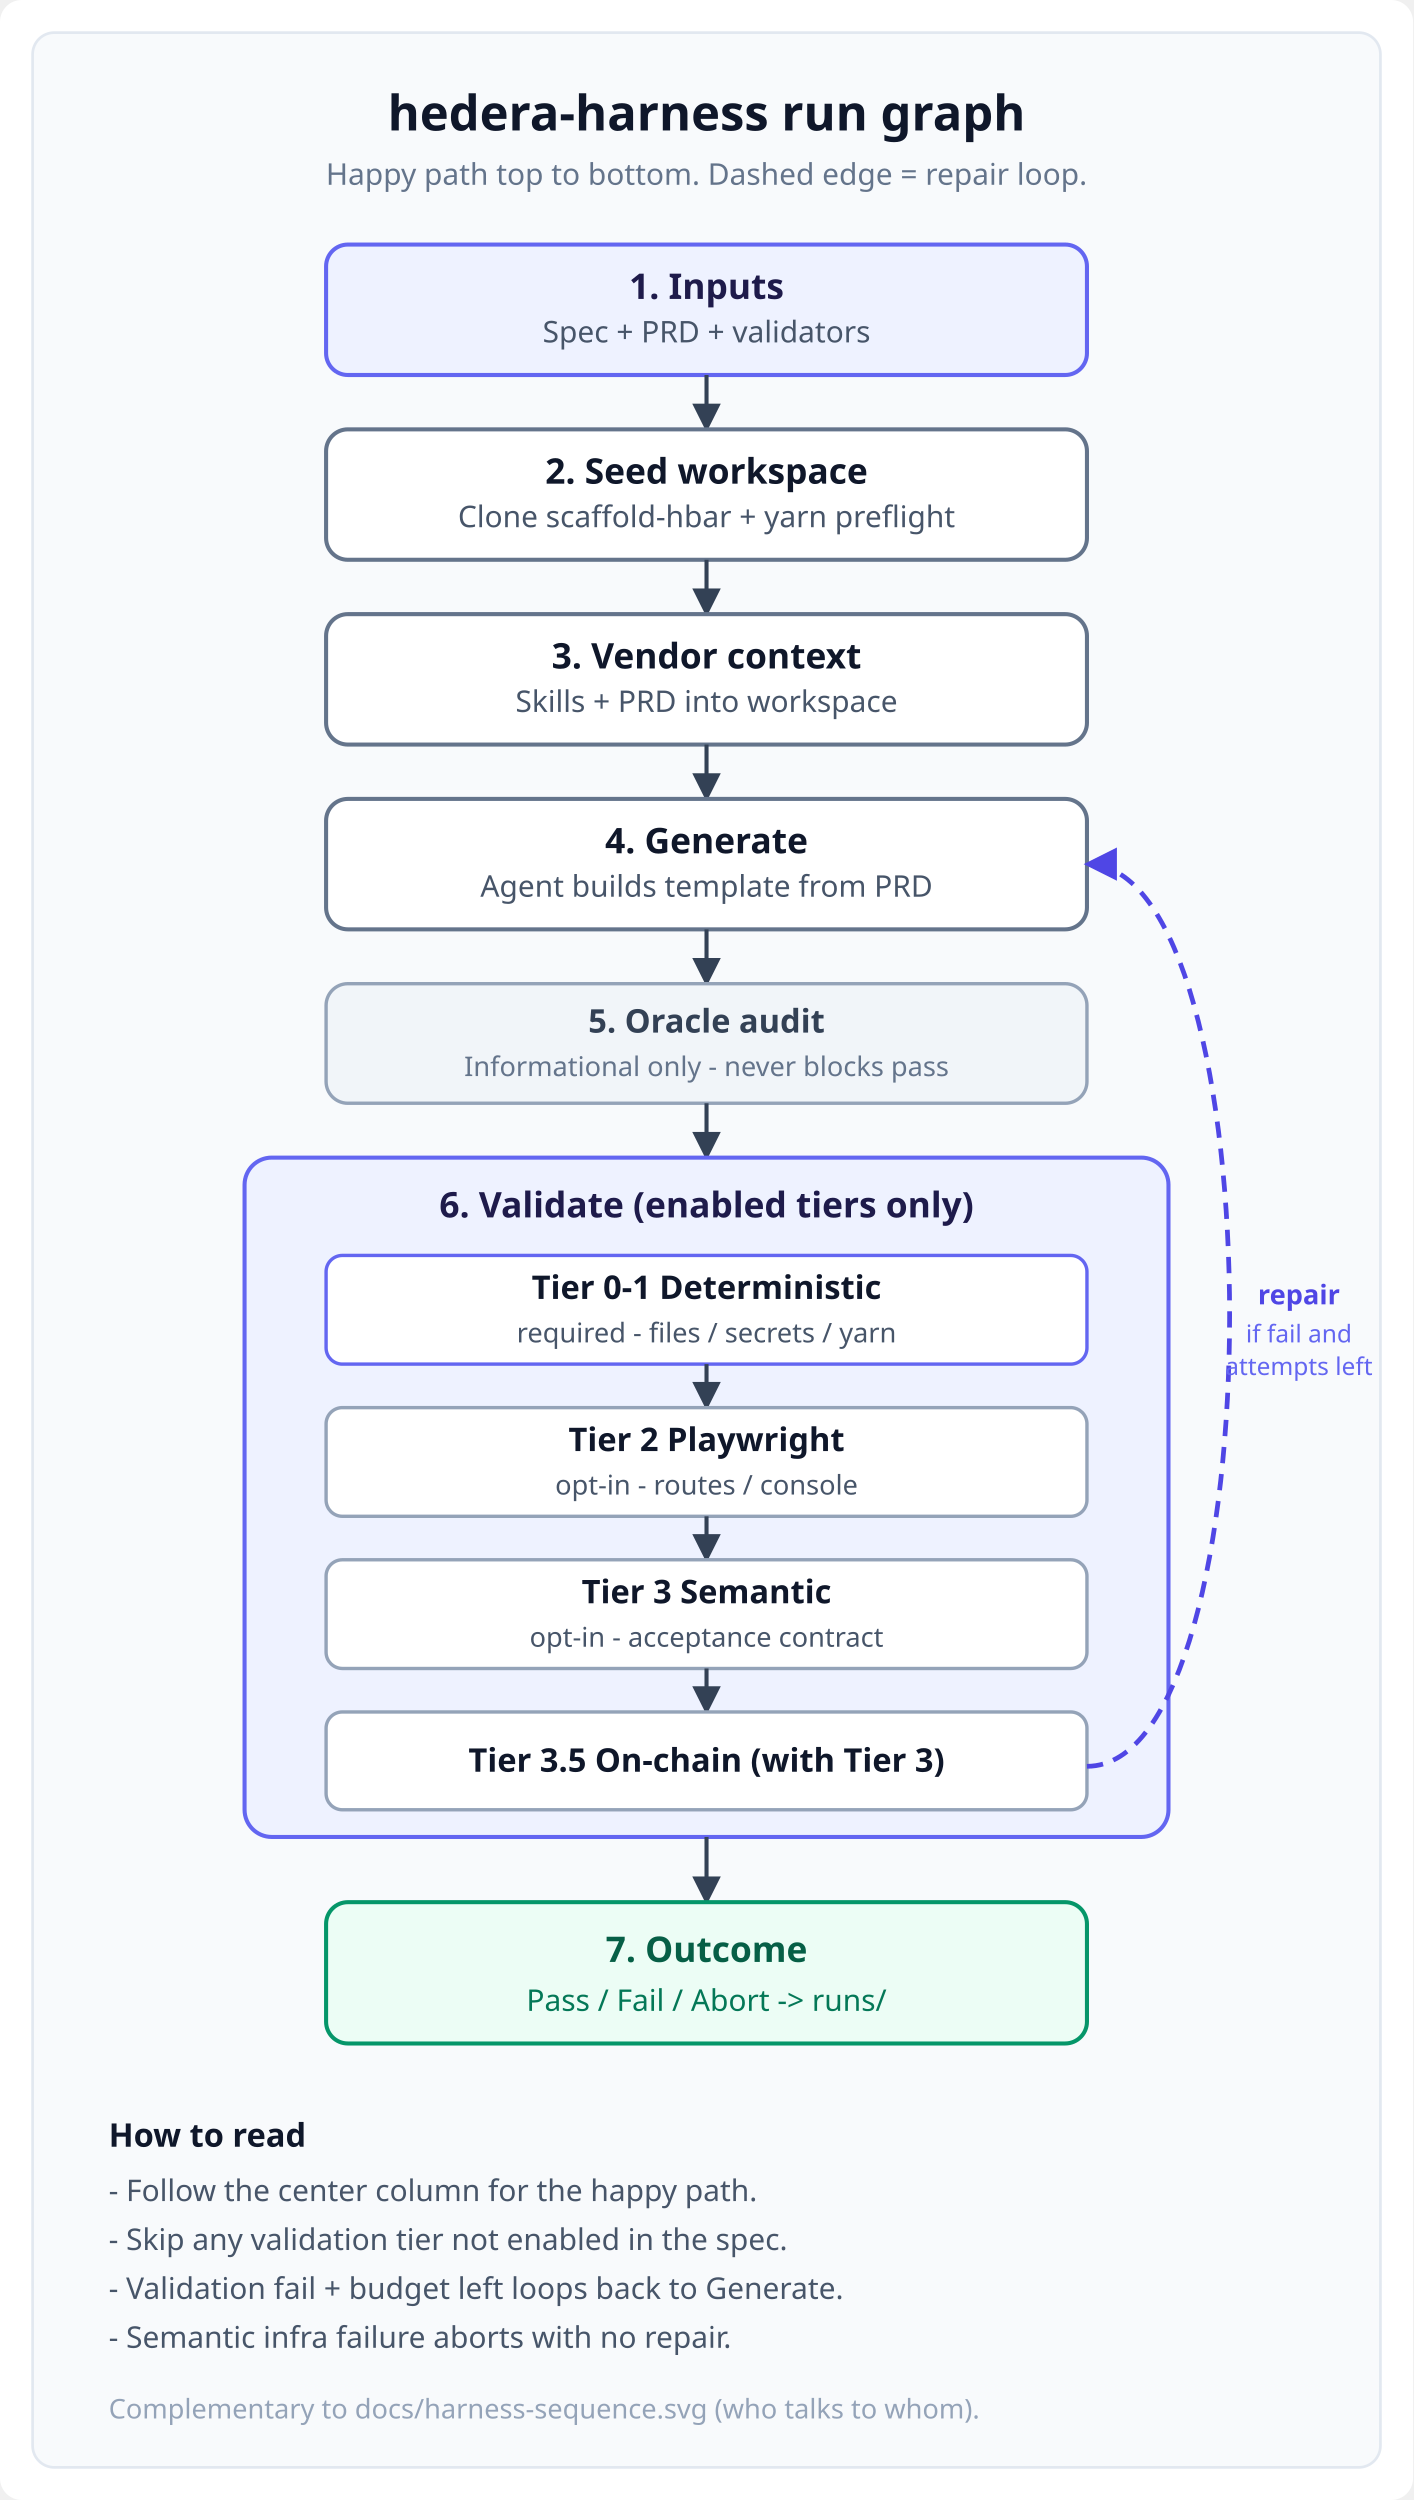
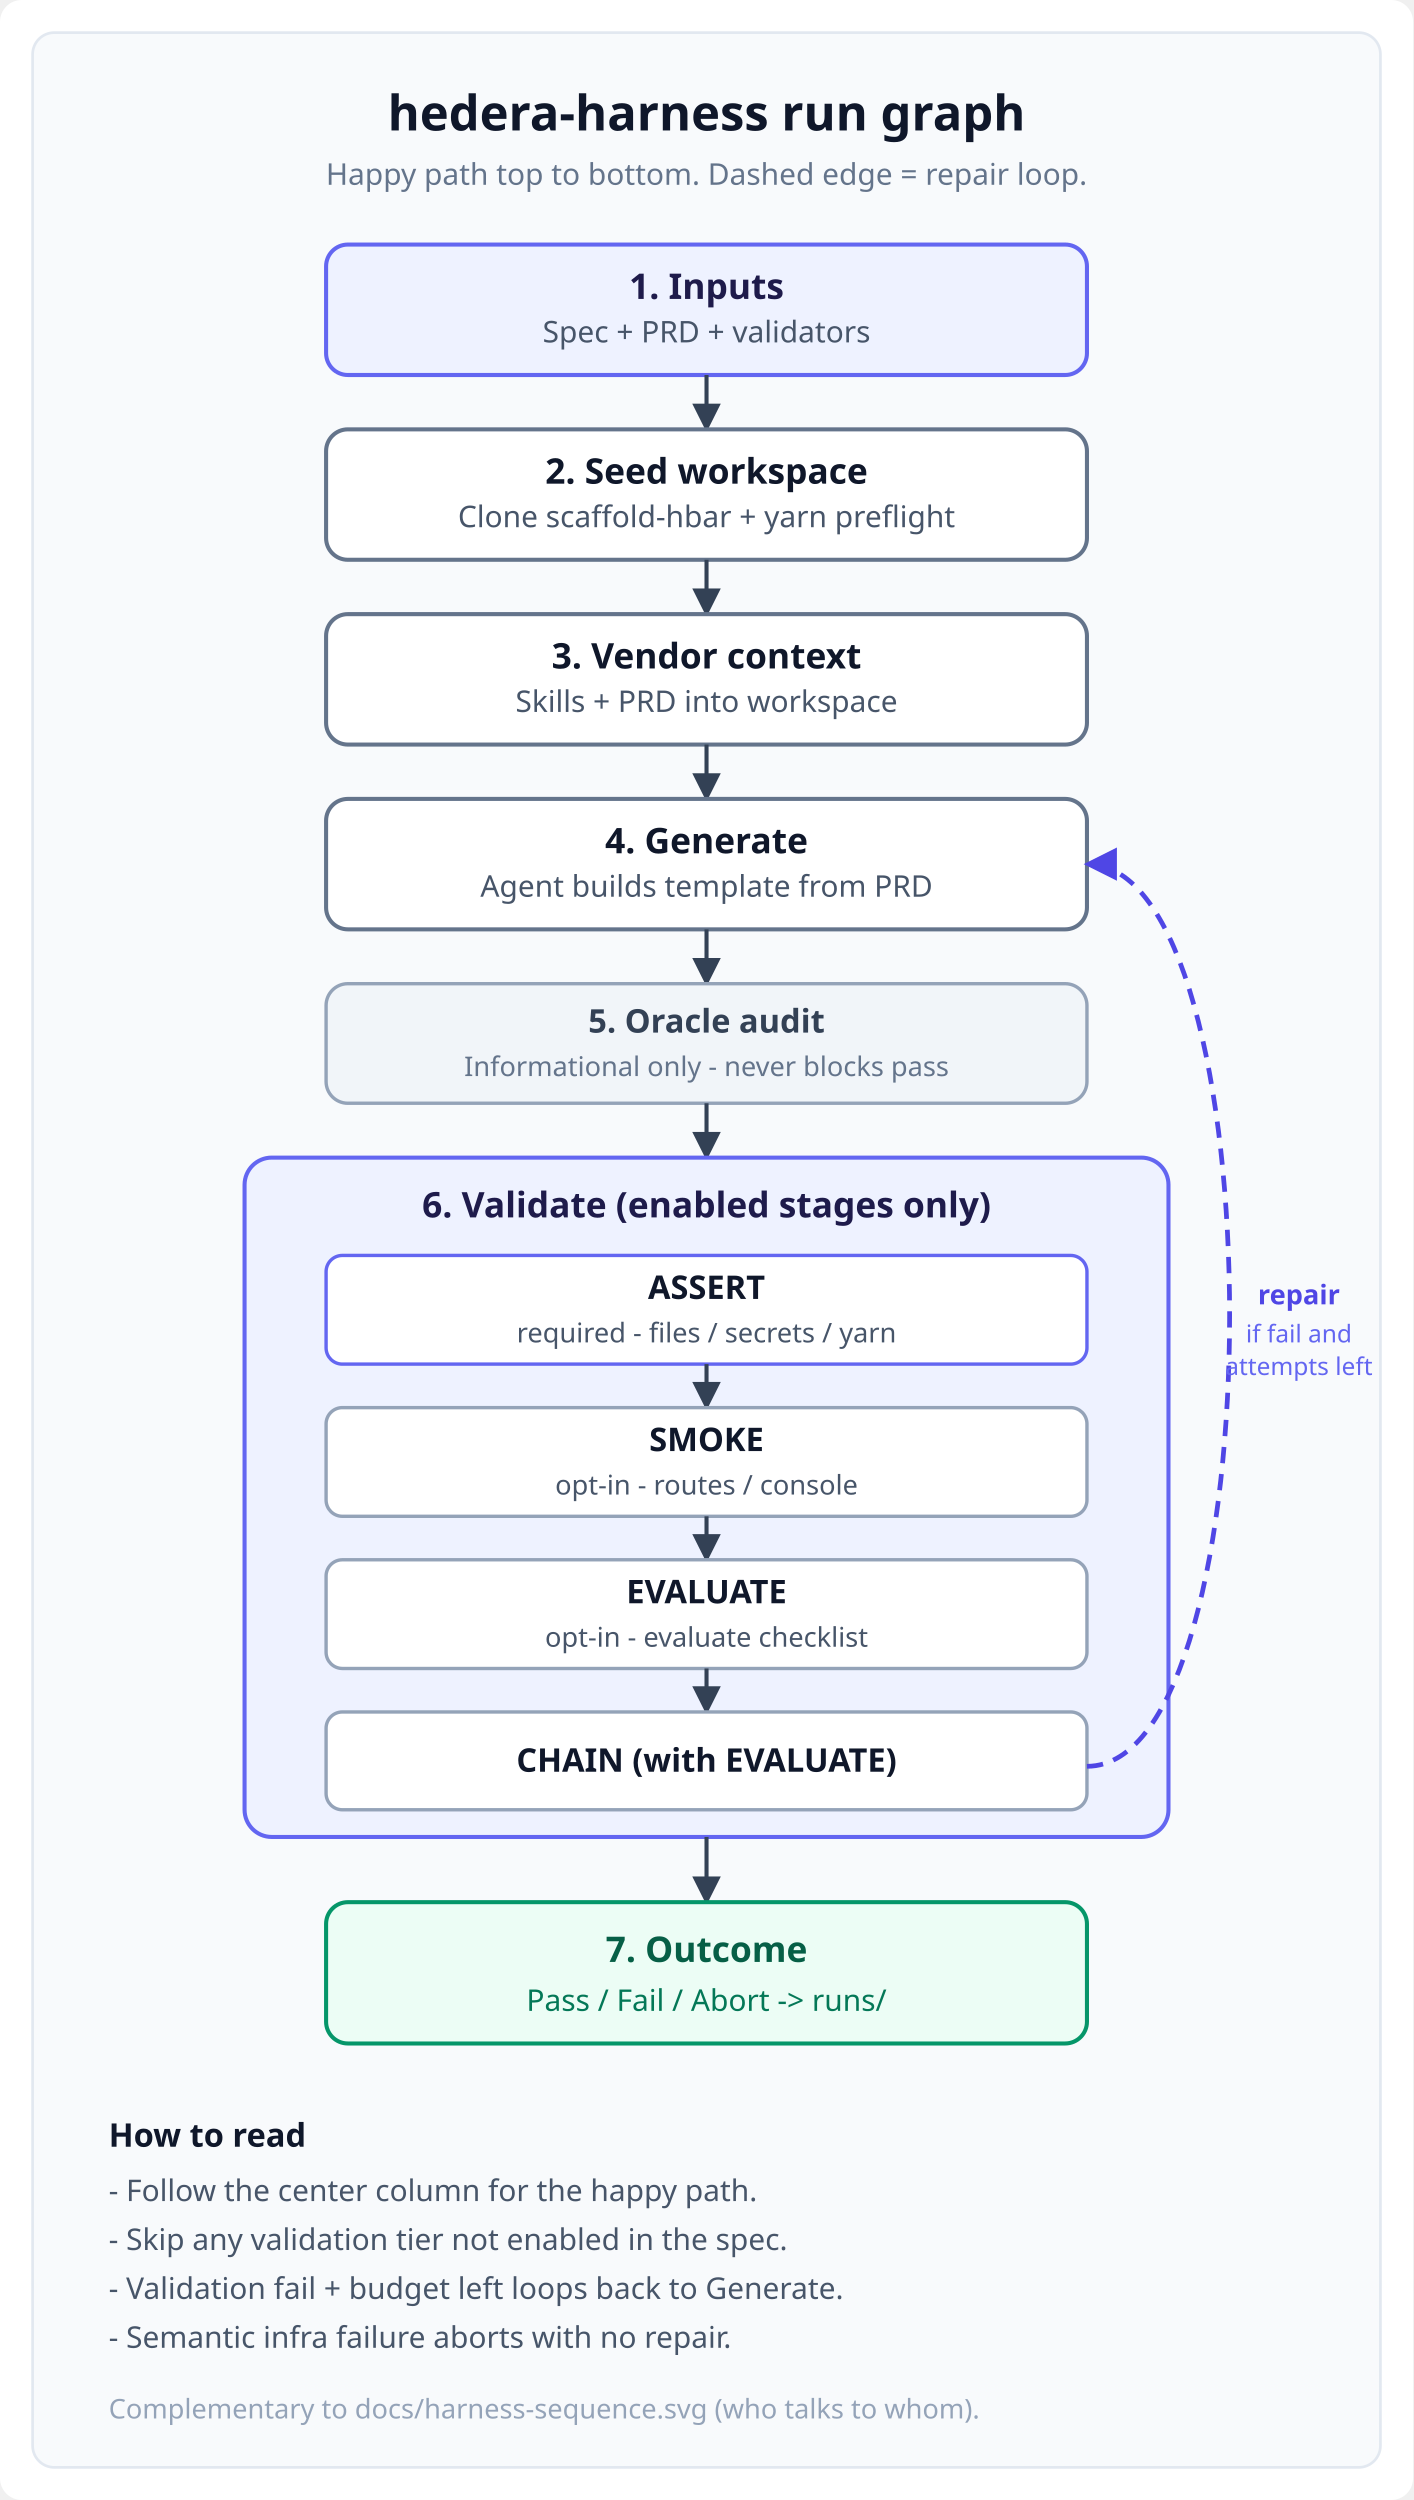
<svg xmlns="http://www.w3.org/2000/svg" width="520" height="920" viewBox="0 0 520 920" role="img" aria-labelledby="title desc">
  <defs>
    <marker id="arrow" viewBox="0 0 10 10" refX="9" refY="5" markerWidth="7" markerHeight="7" orient="auto-start-reverse">
      <path d="M 0 0 L 10 5 L 0 10 z" fill="#334155" />
    </marker>
    <marker id="arrowAccent" viewBox="0 0 10 10" refX="9" refY="5" markerWidth="7" markerHeight="7" orient="auto-start-reverse">
      <path d="M 0 0 L 10 5 L 0 10 z" fill="#4f46e5" />
    </marker>
  </defs>
  <rect width="520" height="920" rx="8" fill="#ffffff" />
  <rect x="12" y="12" width="496" height="896" rx="8" fill="#f8fafc" stroke="#e2e8f0" />
  <text x="260" y="48" text-anchor="middle" fill="#0f172a" font-family="ui-sans-serif, system-ui, sans-serif" font-size="18" font-weight="700">hedera-harness run graph</text>
  <text x="260" y="68" text-anchor="middle" fill="#64748b" font-family="ui-sans-serif, system-ui, sans-serif" font-size="11">Happy path top to bottom. Dashed edge = repair loop.</text>
  <rect x="120" y="90" width="280" height="48" rx="8" fill="#eef2ff" stroke="#6366f1" stroke-width="1.5" />
  <text x="260" y="110" text-anchor="middle" fill="#1e1b4b" font-family="ui-sans-serif, system-ui, sans-serif" font-size="13" font-weight="700">1. Inputs</text>
  <text x="260" y="126" text-anchor="middle" fill="#475569" font-family="ui-sans-serif, system-ui, sans-serif" font-size="11">Spec + PRD + validators</text>
  <line x1="260" y1="138" x2="260" y2="158" stroke="#334155" stroke-width="1.5" marker-end="url(#arrow)" />
  <rect x="120" y="158" width="280" height="48" rx="8" fill="#ffffff" stroke="#64748b" stroke-width="1.5" />
  <text x="260" y="178" text-anchor="middle" fill="#0f172a" font-family="ui-sans-serif, system-ui, sans-serif" font-size="13" font-weight="700">2. Seed workspace</text>
  <text x="260" y="194" text-anchor="middle" fill="#475569" font-family="ui-sans-serif, system-ui, sans-serif" font-size="11">Clone scaffold-hbar + yarn preflight</text>
  <line x1="260" y1="206" x2="260" y2="226" stroke="#334155" stroke-width="1.5" marker-end="url(#arrow)" />
  <rect x="120" y="226" width="280" height="48" rx="8" fill="#ffffff" stroke="#64748b" stroke-width="1.5" />
  <text x="260" y="246" text-anchor="middle" fill="#0f172a" font-family="ui-sans-serif, system-ui, sans-serif" font-size="13" font-weight="700">3. Vendor context</text>
  <text x="260" y="262" text-anchor="middle" fill="#475569" font-family="ui-sans-serif, system-ui, sans-serif" font-size="11">Skills + PRD into workspace</text>
  <line x1="260" y1="274" x2="260" y2="294" stroke="#334155" stroke-width="1.5" marker-end="url(#arrow)" />
  <rect x="120" y="294" width="280" height="48" rx="8" fill="#ffffff" stroke="#64748b" stroke-width="1.5" />
  <text x="260" y="314" text-anchor="middle" fill="#0f172a" font-family="ui-sans-serif, system-ui, sans-serif" font-size="13" font-weight="700">4. Generate</text>
  <text x="260" y="330" text-anchor="middle" fill="#475569" font-family="ui-sans-serif, system-ui, sans-serif" font-size="11">Agent builds template from PRD</text>
  <line x1="260" y1="342" x2="260" y2="362" stroke="#334155" stroke-width="1.5" marker-end="url(#arrow)" />
  <rect x="120" y="362" width="280" height="44" rx="8" fill="#f1f5f9" stroke="#94a3b8" stroke-width="1.25" />
  <text x="260" y="380" text-anchor="middle" fill="#334155" font-family="ui-sans-serif, system-ui, sans-serif" font-size="12" font-weight="600">5. Oracle audit</text>
  <text x="260" y="396" text-anchor="middle" fill="#64748b" font-family="ui-sans-serif, system-ui, sans-serif" font-size="10">Informational only - never blocks pass</text>
  <line x1="260" y1="406" x2="260" y2="426" stroke="#334155" stroke-width="1.5" marker-end="url(#arrow)" />
  <rect x="90" y="426" width="340" height="250" rx="10" fill="#eef2ff" stroke="#6366f1" stroke-width="1.5" />
-   <text x="260" y="448" text-anchor="middle" fill="#1e1b4b" font-family="ui-sans-serif, system-ui, sans-serif" font-size="13" font-weight="700">6. Validate (enabled tiers only)</text>
+   <text x="260" y="448" text-anchor="middle" fill="#1e1b4b" font-family="ui-sans-serif, system-ui, sans-serif" font-size="13" font-weight="700">6. Validate (enabled stages only)</text>
  <rect x="120" y="462" width="280" height="40" rx="6" fill="#ffffff" stroke="#6366f1" stroke-width="1.25" />
-   <text x="260" y="478" text-anchor="middle" fill="#0f172a" font-family="ui-sans-serif, system-ui, sans-serif" font-size="12" font-weight="700">Tier 0-1 Deterministic</text>
+   <text x="260" y="478" text-anchor="middle" fill="#0f172a" font-family="ui-sans-serif, system-ui, sans-serif" font-size="12" font-weight="700">ASSERT</text>
  <text x="260" y="494" text-anchor="middle" fill="#475569" font-family="ui-sans-serif, system-ui, sans-serif" font-size="10">required - files / secrets / yarn</text>
  <line x1="260" y1="502" x2="260" y2="518" stroke="#334155" stroke-width="1.5" marker-end="url(#arrow)" />
  <rect x="120" y="518" width="280" height="40" rx="6" fill="#ffffff" stroke="#94a3b8" stroke-width="1.25" />
-   <text x="260" y="534" text-anchor="middle" fill="#0f172a" font-family="ui-sans-serif, system-ui, sans-serif" font-size="12" font-weight="700">Tier 2 Playwright</text>
+   <text x="260" y="534" text-anchor="middle" fill="#0f172a" font-family="ui-sans-serif, system-ui, sans-serif" font-size="12" font-weight="700">SMOKE</text>
  <text x="260" y="550" text-anchor="middle" fill="#475569" font-family="ui-sans-serif, system-ui, sans-serif" font-size="10">opt-in - routes / console</text>
  <line x1="260" y1="558" x2="260" y2="574" stroke="#334155" stroke-width="1.5" marker-end="url(#arrow)" />
  <rect x="120" y="574" width="280" height="40" rx="6" fill="#ffffff" stroke="#94a3b8" stroke-width="1.25" />
-   <text x="260" y="590" text-anchor="middle" fill="#0f172a" font-family="ui-sans-serif, system-ui, sans-serif" font-size="12" font-weight="700">Tier 3 Semantic</text>
-   <text x="260" y="606" text-anchor="middle" fill="#475569" font-family="ui-sans-serif, system-ui, sans-serif" font-size="10">opt-in - acceptance contract</text>
+   <text x="260" y="590" text-anchor="middle" fill="#0f172a" font-family="ui-sans-serif, system-ui, sans-serif" font-size="12" font-weight="700">EVALUATE</text>
+   <text x="260" y="606" text-anchor="middle" fill="#475569" font-family="ui-sans-serif, system-ui, sans-serif" font-size="10">opt-in - evaluate checklist</text>
  <line x1="260" y1="614" x2="260" y2="630" stroke="#334155" stroke-width="1.5" marker-end="url(#arrow)" />
  <rect x="120" y="630" width="280" height="36" rx="6" fill="#ffffff" stroke="#94a3b8" stroke-width="1.25" />
-   <text x="260" y="652" text-anchor="middle" fill="#0f172a" font-family="ui-sans-serif, system-ui, sans-serif" font-size="12" font-weight="700">Tier 3.5 On-chain (with Tier 3)</text>
+   <text x="260" y="652" text-anchor="middle" fill="#0f172a" font-family="ui-sans-serif, system-ui, sans-serif" font-size="12" font-weight="700">CHAIN (with EVALUATE)</text>
  <line x1="260" y1="676" x2="260" y2="700" stroke="#334155" stroke-width="1.5" marker-end="url(#arrow)" />
  <rect x="120" y="700" width="280" height="52" rx="8" fill="#ecfdf5" stroke="#059669" stroke-width="1.5" />
  <text x="260" y="722" text-anchor="middle" fill="#065f46" font-family="ui-sans-serif, system-ui, sans-serif" font-size="13" font-weight="700">7. Outcome</text>
  <text x="260" y="740" text-anchor="middle" fill="#047857" font-family="ui-sans-serif, system-ui, sans-serif" font-size="11">Pass / Fail / Abort  -&gt;  runs/</text>
  <path d="M 400 650 C 470 650, 470 318, 400 318" fill="none" stroke="#4f46e5" stroke-width="1.75" stroke-dasharray="6 4" marker-end="url(#arrowAccent)" />
  <text x="478" y="480" text-anchor="middle" fill="#4f46e5" font-family="ui-sans-serif, system-ui, sans-serif" font-size="10" font-weight="700">repair</text>
  <text x="478" y="494" text-anchor="middle" fill="#6366f1" font-family="ui-sans-serif, system-ui, sans-serif" font-size="9">if fail and</text>
  <text x="478" y="506" text-anchor="middle" fill="#6366f1" font-family="ui-sans-serif, system-ui, sans-serif" font-size="9">attempts left</text>
  <text x="40" y="790" fill="#0f172a" font-family="ui-sans-serif, system-ui, sans-serif" font-size="12" font-weight="700">How to read</text>
  <text x="40" y="810" fill="#475569" font-family="ui-sans-serif, system-ui, sans-serif" font-size="11">- Follow the center column for the happy path.</text>
  <text x="40" y="828" fill="#475569" font-family="ui-sans-serif, system-ui, sans-serif" font-size="11">- Skip any validation tier not enabled in the spec.</text>
  <text x="40" y="846" fill="#475569" font-family="ui-sans-serif, system-ui, sans-serif" font-size="11">- Validation fail + budget left loops back to Generate.</text>
  <text x="40" y="864" fill="#475569" font-family="ui-sans-serif, system-ui, sans-serif" font-size="11">- Semantic infra failure aborts with no repair.</text>
  <text x="40" y="890" fill="#94a3b8" font-family="ui-sans-serif, system-ui, sans-serif" font-size="10">Complementary to docs/harness-sequence.svg (who talks to whom).</text>
</svg>
